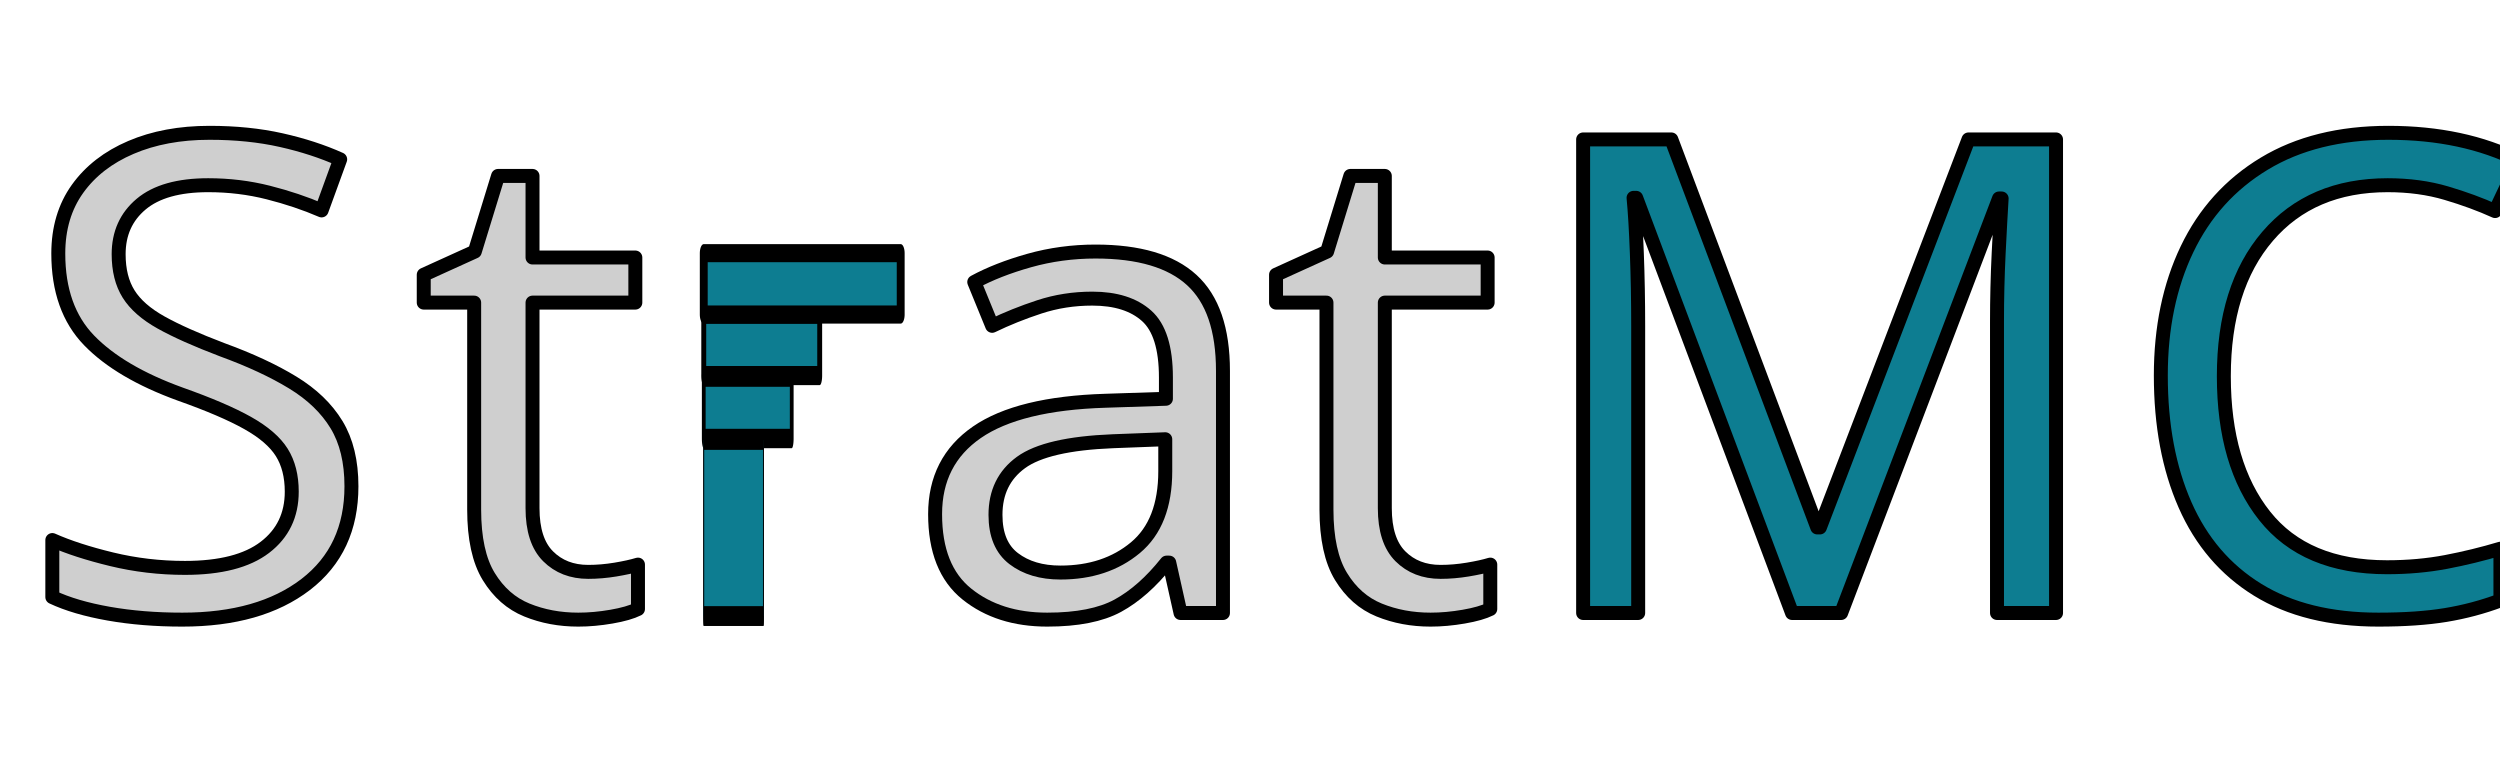
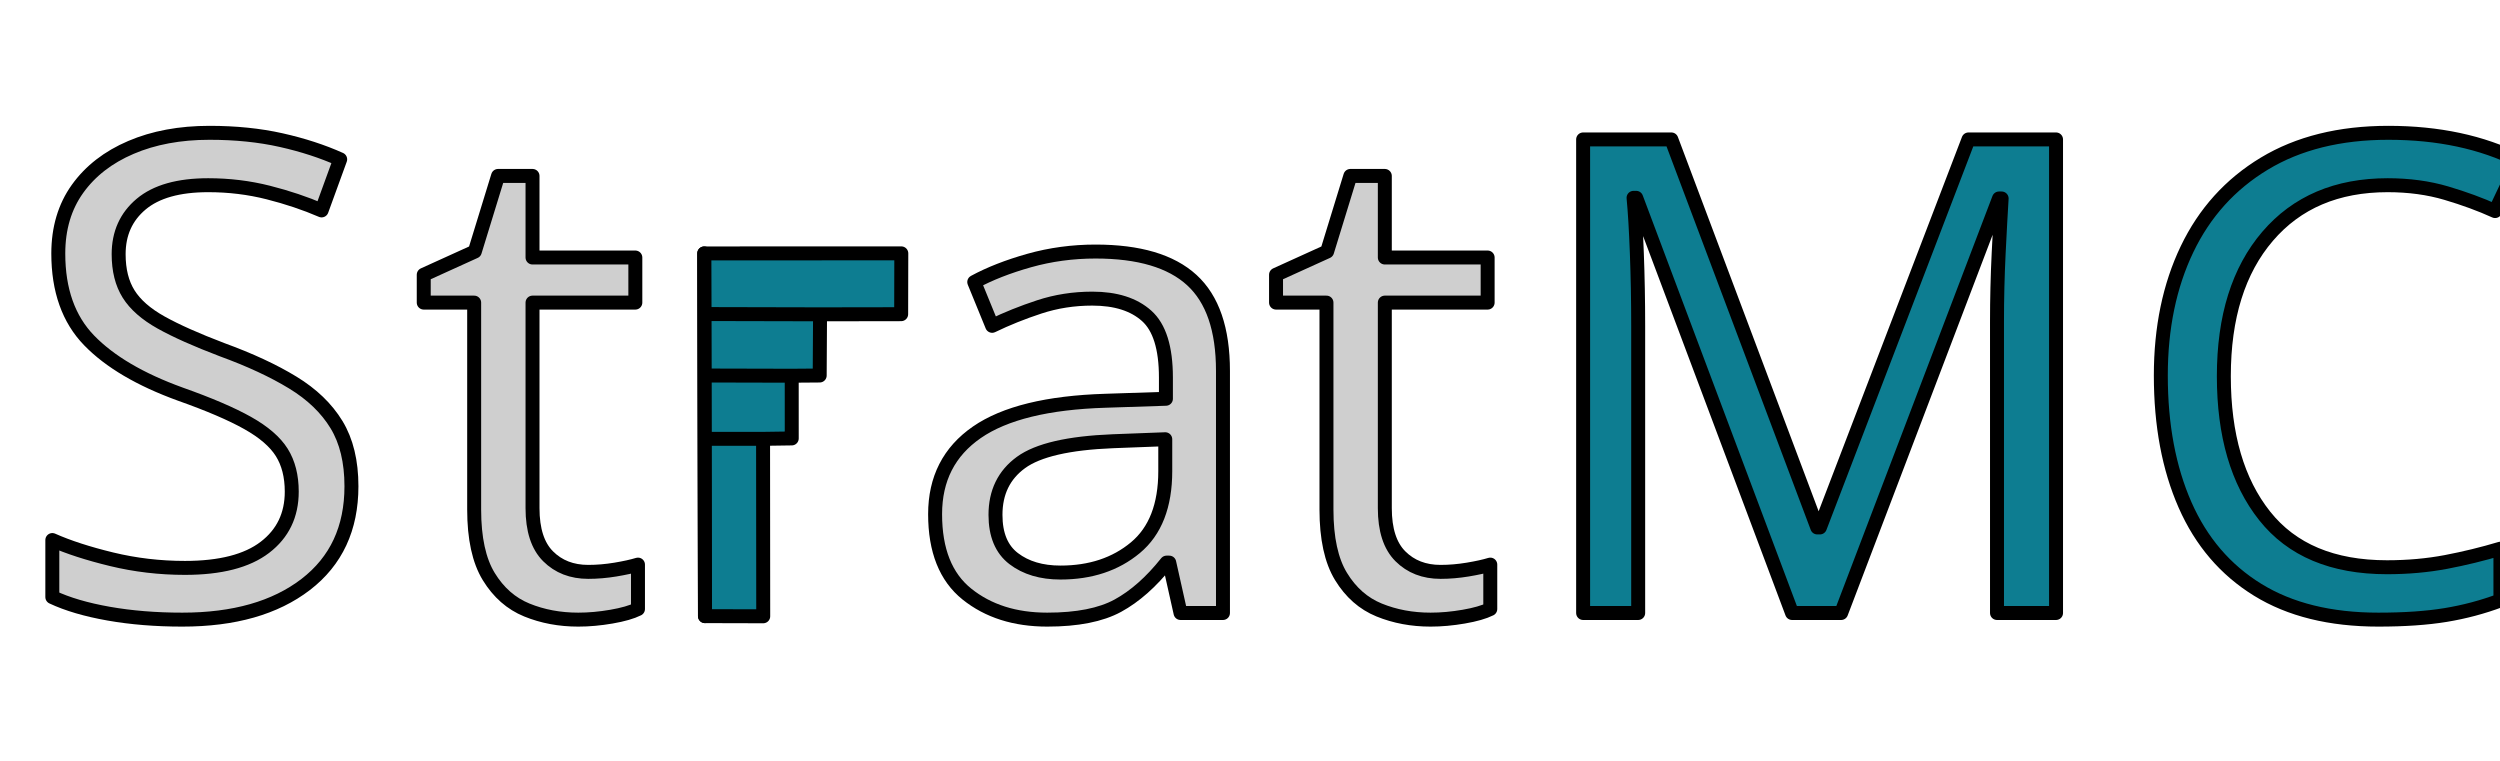
<svg xmlns="http://www.w3.org/2000/svg" width="100%" height="100%" viewBox="0 0 1492 454" version="1.1" xml:space="preserve" style="fill-rule:evenodd;clip-rule:evenodd;stroke-linejoin:round;stroke-miterlimit:2;">
-   <g transform="matrix(1,0,0,1,-2794.98,-5741.68)">
-     <g id="StratMC" transform="matrix(0.16573,0,0,0.125839,2794.98,5741.68)">
+   <g transform="matrix(1,0,0,1,-162.176,-4207.84)">
+     <g id="StratMC" transform="matrix(0.16573,0,0,0.125839,162.176,4207.84)">
      <rect x="0" y="0" width="9000" height="3600" style="fill:none;" />
      <g transform="matrix(6.03391,-9.5905e-17,-1.48021e-13,7.94665,-20647.8,-8976.19)">
        <text x="3433px" y="1495.4px" style="font-family:'OctoberDL-Regular', 'October Devanagari';font-size:395.833px;fill:rgb(207,207,207);stroke:black;stroke-width:8.33px;">S<tspan x="3668.52px " y="1495.4px ">t</tspan>
        </text>
        <text x="3819.73px" y="1495.4px" style="font-family:'OctoberDL-Regular', 'October Devanagari';font-size:395.833px;fill:none;">r</text>
        <text x="3961.83px" y="1495.4px" style="font-family:'OctoberDL-Regular', 'October Devanagari';font-size:395.833px;fill:rgb(207,207,207);stroke:black;stroke-width:8.33px;">a<tspan x="4177.17px " y="1495.4px ">t</tspan>
        </text>
        <g transform="matrix(395.833,0,0,395.833,4906.69,1495.4)">
                </g>
        <text x="4328.38px" y="1495.4px" style="font-family:'OctoberDL-Regular', 'October Devanagari';font-size:395.833px;fill:rgb(13,125,145);stroke:black;stroke-width:8.33px;">MC</text>
      </g>
      <g transform="matrix(0.2611,0,0,1.34127,1636.06,-438.736)">
-         <rect x="3440" y="1438" width="1599" height="217" style="fill:rgb(13,125,145);stroke:black;stroke-width:67.64px;stroke-linecap:round;stroke-miterlimit:1.5;" />
+         <path d="M5036.96,1438.76L3440,1438L3440,1655L5039,1655L5036.96,1438.76Z" style="fill:rgb(13,125,145);" />
      </g>
      <g transform="matrix(0.198108,0,0,1.34127,1852.75,-140.244)">
-         <rect x="3440" y="1438" width="1599" height="217" style="fill:rgb(13,125,145);stroke:black;stroke-width:68.54px;stroke-linecap:round;stroke-miterlimit:1.5;" />
+         <path d="M5035.79,1432.45L3440,1432.45L3440,1655L5039,1655L5035.79,1432.45Z" style="fill:rgb(13,125,145);" />
      </g>
      <g transform="matrix(0.134375,-1.42959e-17,1.42166e-16,-3.84666,2071.99,8452.92)">
-         <rect x="3440" y="1438" width="1599" height="217" style="fill:rgb(13,125,145);stroke:black;stroke-width:24.32px;stroke-linecap:round;stroke-miterlimit:1.5;" />
-       </g>
-       <g transform="matrix(0.134375,-1.42959e-17,1.42166e-16,-3.84666,2071.99,8452.92)">
-         <rect x="3440" y="1438" width="1599" height="217" style="fill:rgb(13,125,145);stroke:black;stroke-width:24.32px;stroke-linecap:round;stroke-miterlimit:1.5;" />
+         <rect x="3440" y="1438" width="1599" height="217" style="fill:rgb(13,125,145);" />
      </g>
      <g transform="matrix(0.44352,0,0,1.34127,1008.54,-728.062)">
-         <rect x="3440" y="1438" width="1599" height="217" style="fill:rgb(13,125,145);stroke:black;stroke-width:64.02px;stroke-linecap:round;stroke-miterlimit:1.5;" />
+         <path d="M5039,1438L3440,1438L3440,1653.71L5039,1655L5039,1438Z" style="fill:rgb(13,125,145);" />
+       </g>
+       <g transform="matrix(6.03391,0,0,7.94665,-978.558,-33438.2)">
+         <path d="M582.894,4575.55L582.457,4359.08" style="fill:none;stroke:black;stroke-width:8.33px;stroke-linecap:round;stroke-miterlimit:1.5;" />
+       </g>
+       <g transform="matrix(6.03391,0,0,7.94665,-978.558,-33438.2)">
+         <path d="M582.894,4575.55L617.668,4575.64L617.576,4469.74L634.691,4469.49L634.676,4432.07L651.369,4431.94L651.583,4395.42L699.992,4395.34L700.076,4359.04L582.457,4359.08L582.894,4575.55L582.53,4395.26L651.583,4395.42L651.369,4431.94L634.676,4432.07L582.605,4431.94L582.681,4469.74L617.576,4469.74" style="fill:none;stroke:black;stroke-width:8.33px;stroke-linecap:round;stroke-miterlimit:1.5;" />
      </g>
    </g>
  </g>
</svg>
